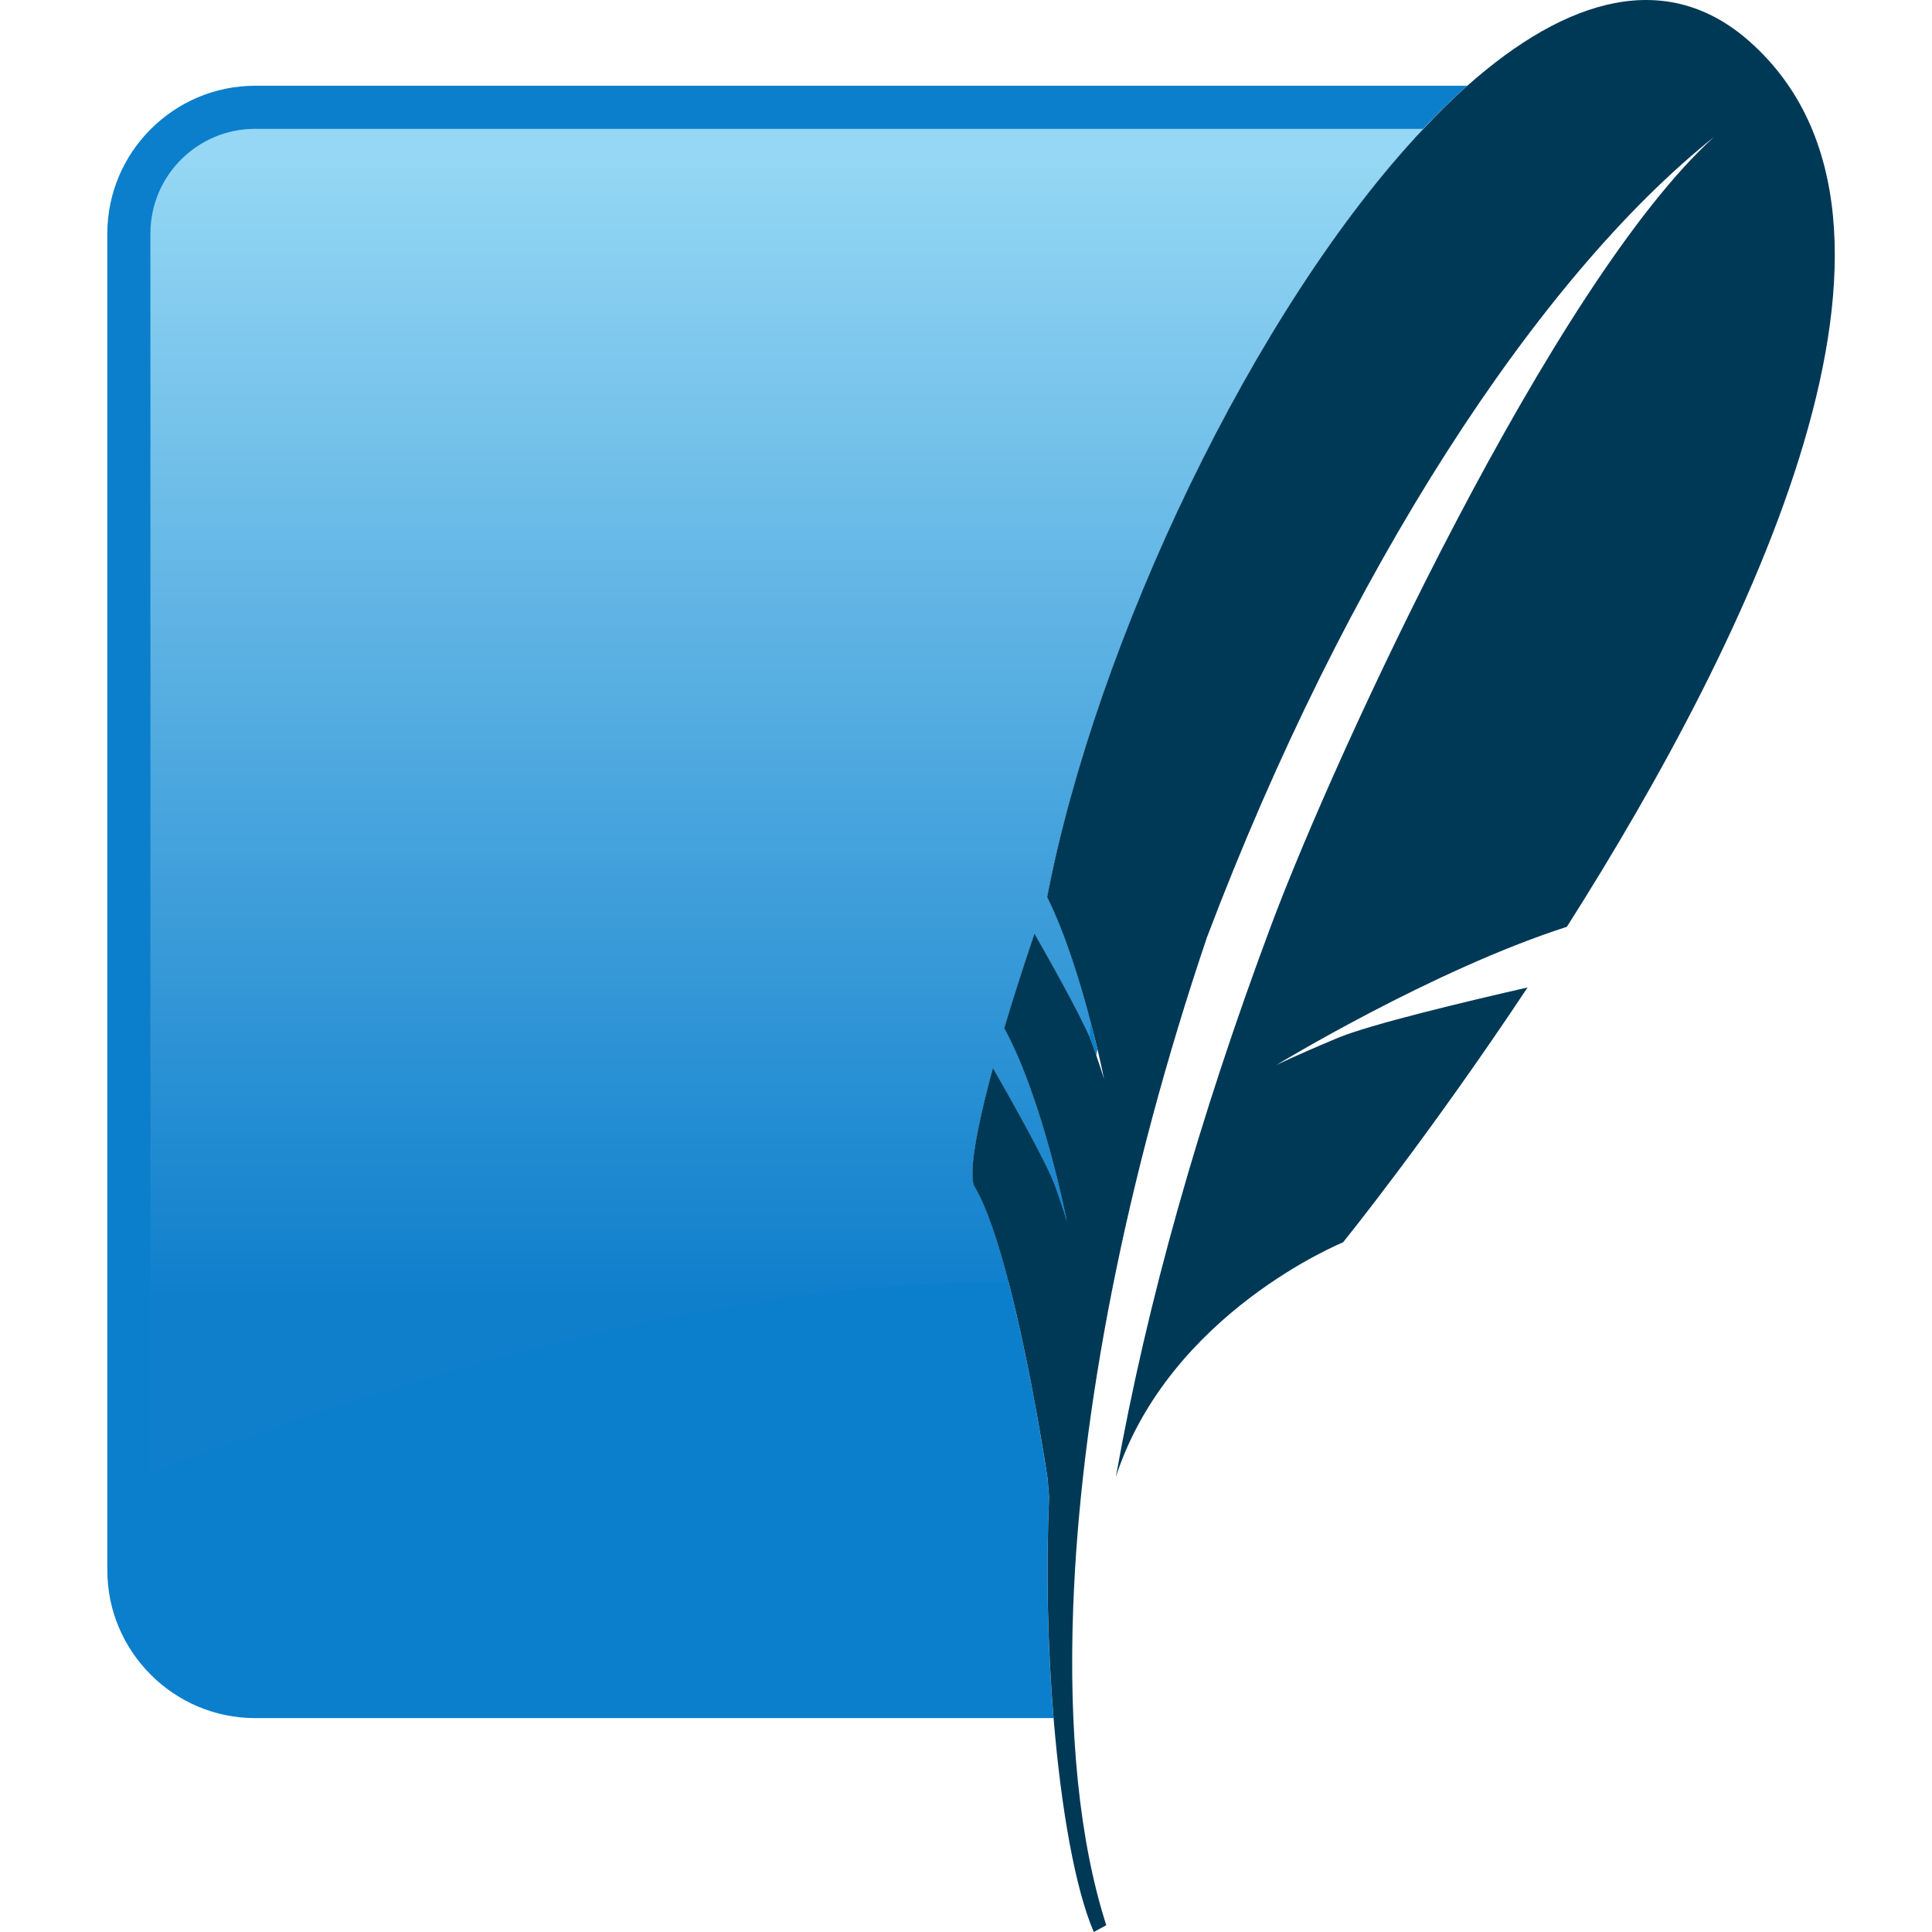
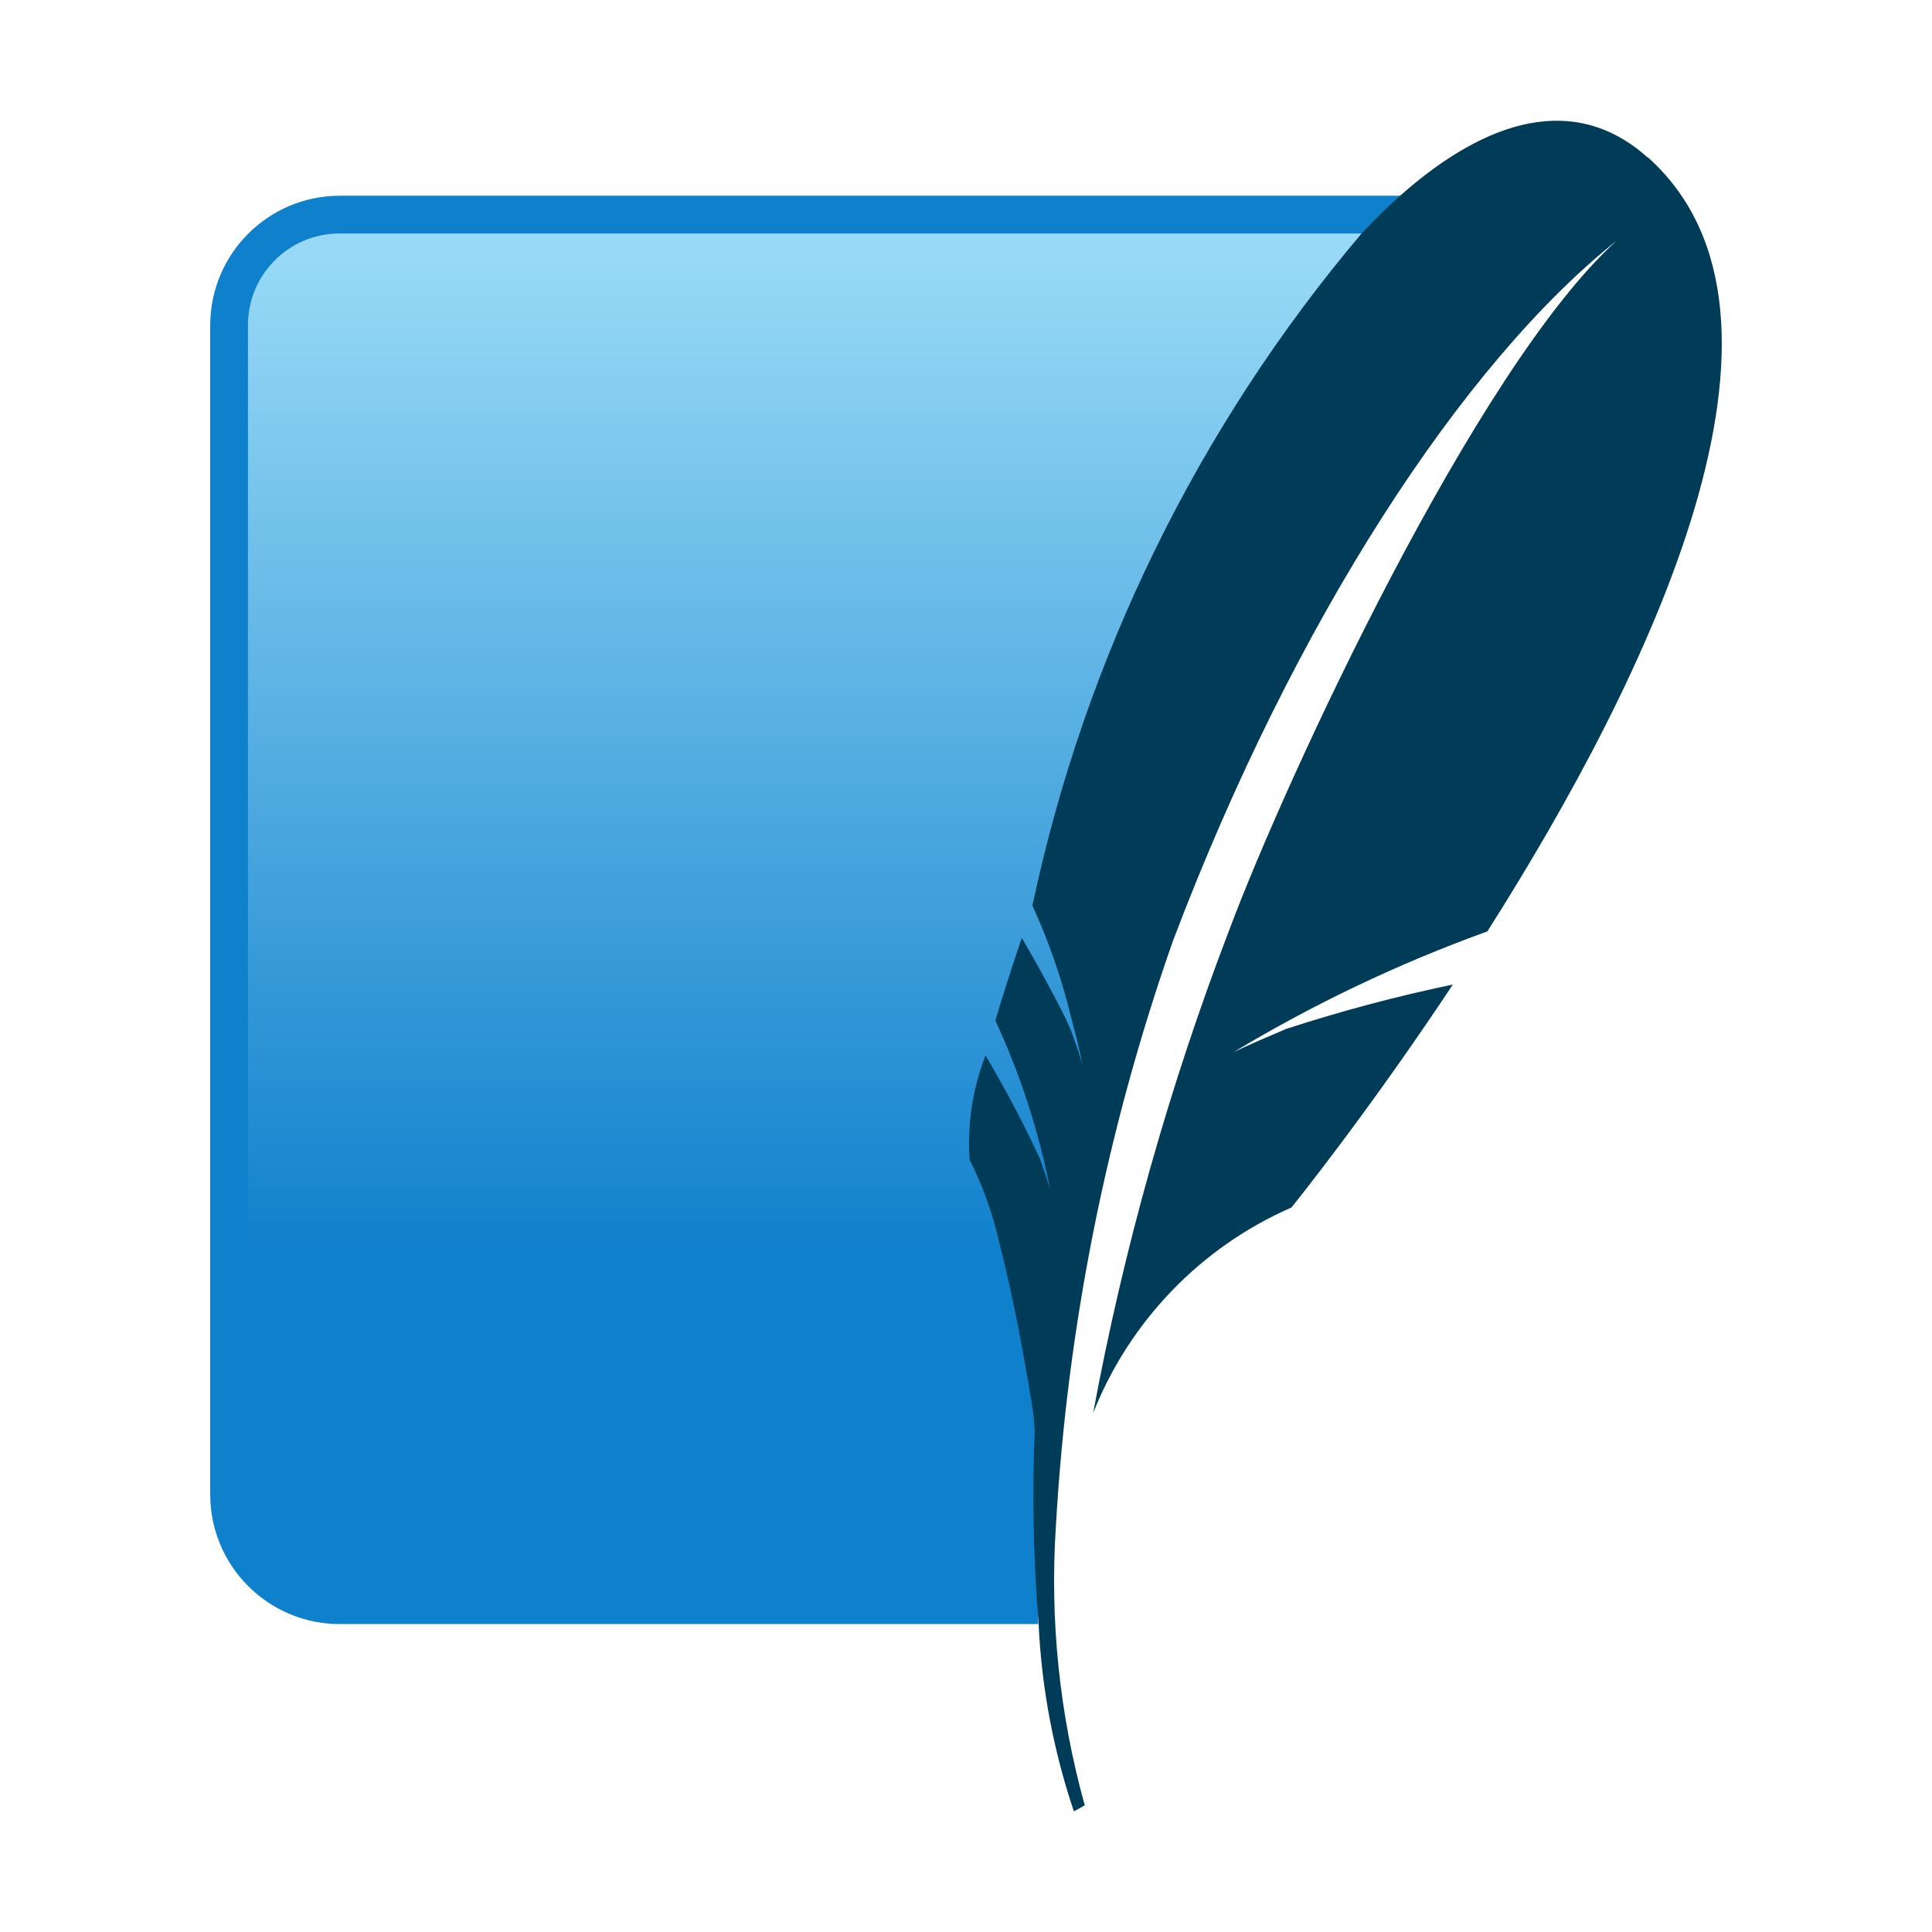
- <svg xmlns="http://www.w3.org/2000/svg" viewBox="0 0 128 128">
+ <svg xmlns="http://www.w3.org/2000/svg" width="800px" height="800px" viewBox="0 0 32 32">
  <defs>
-     <linearGradient id="sqlite-original-a" x1="-15.615" x2="-6.741" y1="-9.108" y2="-9.108" gradientTransform="rotate(90 -90.486 64.634) scale(9.2712)" gradientUnits="userSpaceOnUse">
-       <stop stop-color="#95d7f4" offset="0" />
-       <stop stop-color="#0f7fcc" offset=".92" />
-       <stop stop-color="#0f7fcc" offset="1" />
+     <linearGradient id="a" x1="-118.318" y1="45.638" x2="-116.751" y2="45.638" gradientTransform="matrix(0, 11.486, 11.486, 0, -510.889, 1363.307)" gradientUnits="userSpaceOnUse">
+       <stop offset="0" stop-color="#97d9f6" />
+       <stop offset="0.92" stop-color="#0f80cc" />
+       <stop offset="1" stop-color="#0f80cc" />
    </linearGradient>
  </defs>
-   <path d="M69.5 99.176c-.059-.73-.094-1.2-.094-1.2S67.2 83.087 64.57 78.642c-.414-.707.043-3.594 1.207-7.88.68 1.169 3.54 6.192 4.118 7.81.648 1.824.78 2.347.78 2.347s-1.57-8.082-4.144-12.797a162.286 162.286 0 012.004-6.265c.973 1.71 3.313 5.859 3.828 7.3.102.293.192.543.27.774.023-.137.05-.274.074-.414-.59-2.504-1.75-6.86-3.336-10.082 3.52-18.328 15.531-42.824 27.84-53.754H16.9c-5.387 0-9.789 4.406-9.789 9.789v88.57c0 5.383 4.406 9.789 9.79 9.789h52.897a118.657 118.657 0 01-.297-14.652" fill="#0b7fcc" />
-   <path d="M65.777 70.762c.68 1.168 3.54 6.188 4.117 7.809.649 1.824.781 2.347.781 2.347s-1.57-8.082-4.144-12.797a164.535 164.535 0 012.004-6.27c.887 1.567 2.922 5.169 3.652 6.872l.082-.961c-.648-2.496-1.633-5.766-2.898-8.328 3.242-16.871 13.68-38.97 24.926-50.898H16.899a6.94 6.94 0 00-6.934 6.933v82.11c17.527-6.731 38.664-12.88 56.855-12.614-.672-2.605-1.441-4.96-2.25-6.324-.414-.707.043-3.597 1.207-7.879" fill="url(#sqlite-original-a)" />
-   <path d="M115.95 2.781c-5.5-4.906-12.164-2.933-18.734 2.899a44.347 44.347 0 00-2.914 2.859c-11.25 11.926-21.684 34.023-24.926 50.895 1.262 2.563 2.25 5.832 2.894 8.328.168.64.32 1.242.442 1.754.285 1.207.437 1.996.437 1.996s-.101-.383-.515-1.582c-.078-.23-.168-.484-.27-.773-.043-.125-.105-.274-.172-.434-.734-1.703-2.765-5.305-3.656-6.867-.762 2.25-1.437 4.36-2.004 6.265 2.578 4.715 4.149 12.797 4.149 12.797s-.137-.523-.782-2.347c-.578-1.621-3.441-6.64-4.117-7.809-1.164 4.281-1.625 7.172-1.207 7.88.809 1.362 1.574 3.722 2.25 6.323 1.524 5.867 2.586 13.012 2.586 13.012s.031.469.094 1.2a118.653 118.653 0 00.297 14.651c.504 6.11 1.453 11.363 2.664 14.172l.828-.449c-1.781-5.535-2.504-12.793-2.188-21.156.48-12.793 3.422-28.215 8.856-44.289 9.191-24.27 21.938-43.738 33.602-53.035-10.633 9.602-25.023 40.684-29.332 52.195-4.82 12.891-8.238 24.984-10.301 36.574 3.55-10.863 15.047-15.53 15.047-15.53s5.637-6.958 12.227-16.888c-3.95.903-10.43 2.442-12.598 3.352-3.2 1.344-4.067 1.8-4.067 1.8s10.371-6.312 19.27-9.171c12.234-19.27 25.562-46.648 12.141-58.621" fill="#003956" />
+   <path d="M23.192,3.242H5.623A2.147,2.147,0,0,0,3.482,5.383V24.759A2.147,2.147,0,0,0,5.623,26.9H17.195C17.063,21.142,19.03,9.968,23.192,3.242Z" style="fill:#0f80cc" />
+   <path d="M22.554,3.867H5.623A1.518,1.518,0,0,0,4.107,5.383V23.345a42.01,42.01,0,0,1,13.569-2.684A123.555,123.555,0,0,1,22.554,3.867Z" style="fill:url(#a)" />
+   <path d="M27.29,2.608c-1.2-1.073-2.66-.642-4.1.634-.213.19-.426.4-.638.625A25.4,25.4,0,0,0,17.1,15a10.178,10.178,0,0,1,.634,1.822c.036.14.069.272.1.384.062.265.1.437.1.437s-.022-.083-.113-.346l-.059-.17c-.01-.027-.023-.059-.038-.094-.16-.373-.6-1.16-.8-1.5-.167.493-.315.954-.438,1.371a12.131,12.131,0,0,1,.908,2.8s-.03-.115-.171-.515a19.037,19.037,0,0,0-.9-1.708,4.037,4.037,0,0,0-.264,1.724,6.009,6.009,0,0,1,.493,1.383c.334,1.283.566,2.846.566,2.846s.008.1.02.263a26.145,26.145,0,0,0,.065,3.205,11.362,11.362,0,0,0,.584,3.1l.18-.1a13.859,13.859,0,0,1-.478-4.628,35.269,35.269,0,0,1,1.938-9.688c2.01-5.308,4.8-9.568,7.35-11.6-2.326,2.1-5.474,8.9-6.417,11.418a45.656,45.656,0,0,0-2.254,8A6.211,6.211,0,0,1,21.39,20s1.233-1.521,2.674-3.693a26.206,26.206,0,0,0-2.755.733c-.7.294-.889.394-.889.394a23.939,23.939,0,0,1,4.215-2.007c2.676-4.215,5.592-10.2,2.656-12.824" style="fill:#003b57" />
</svg>
